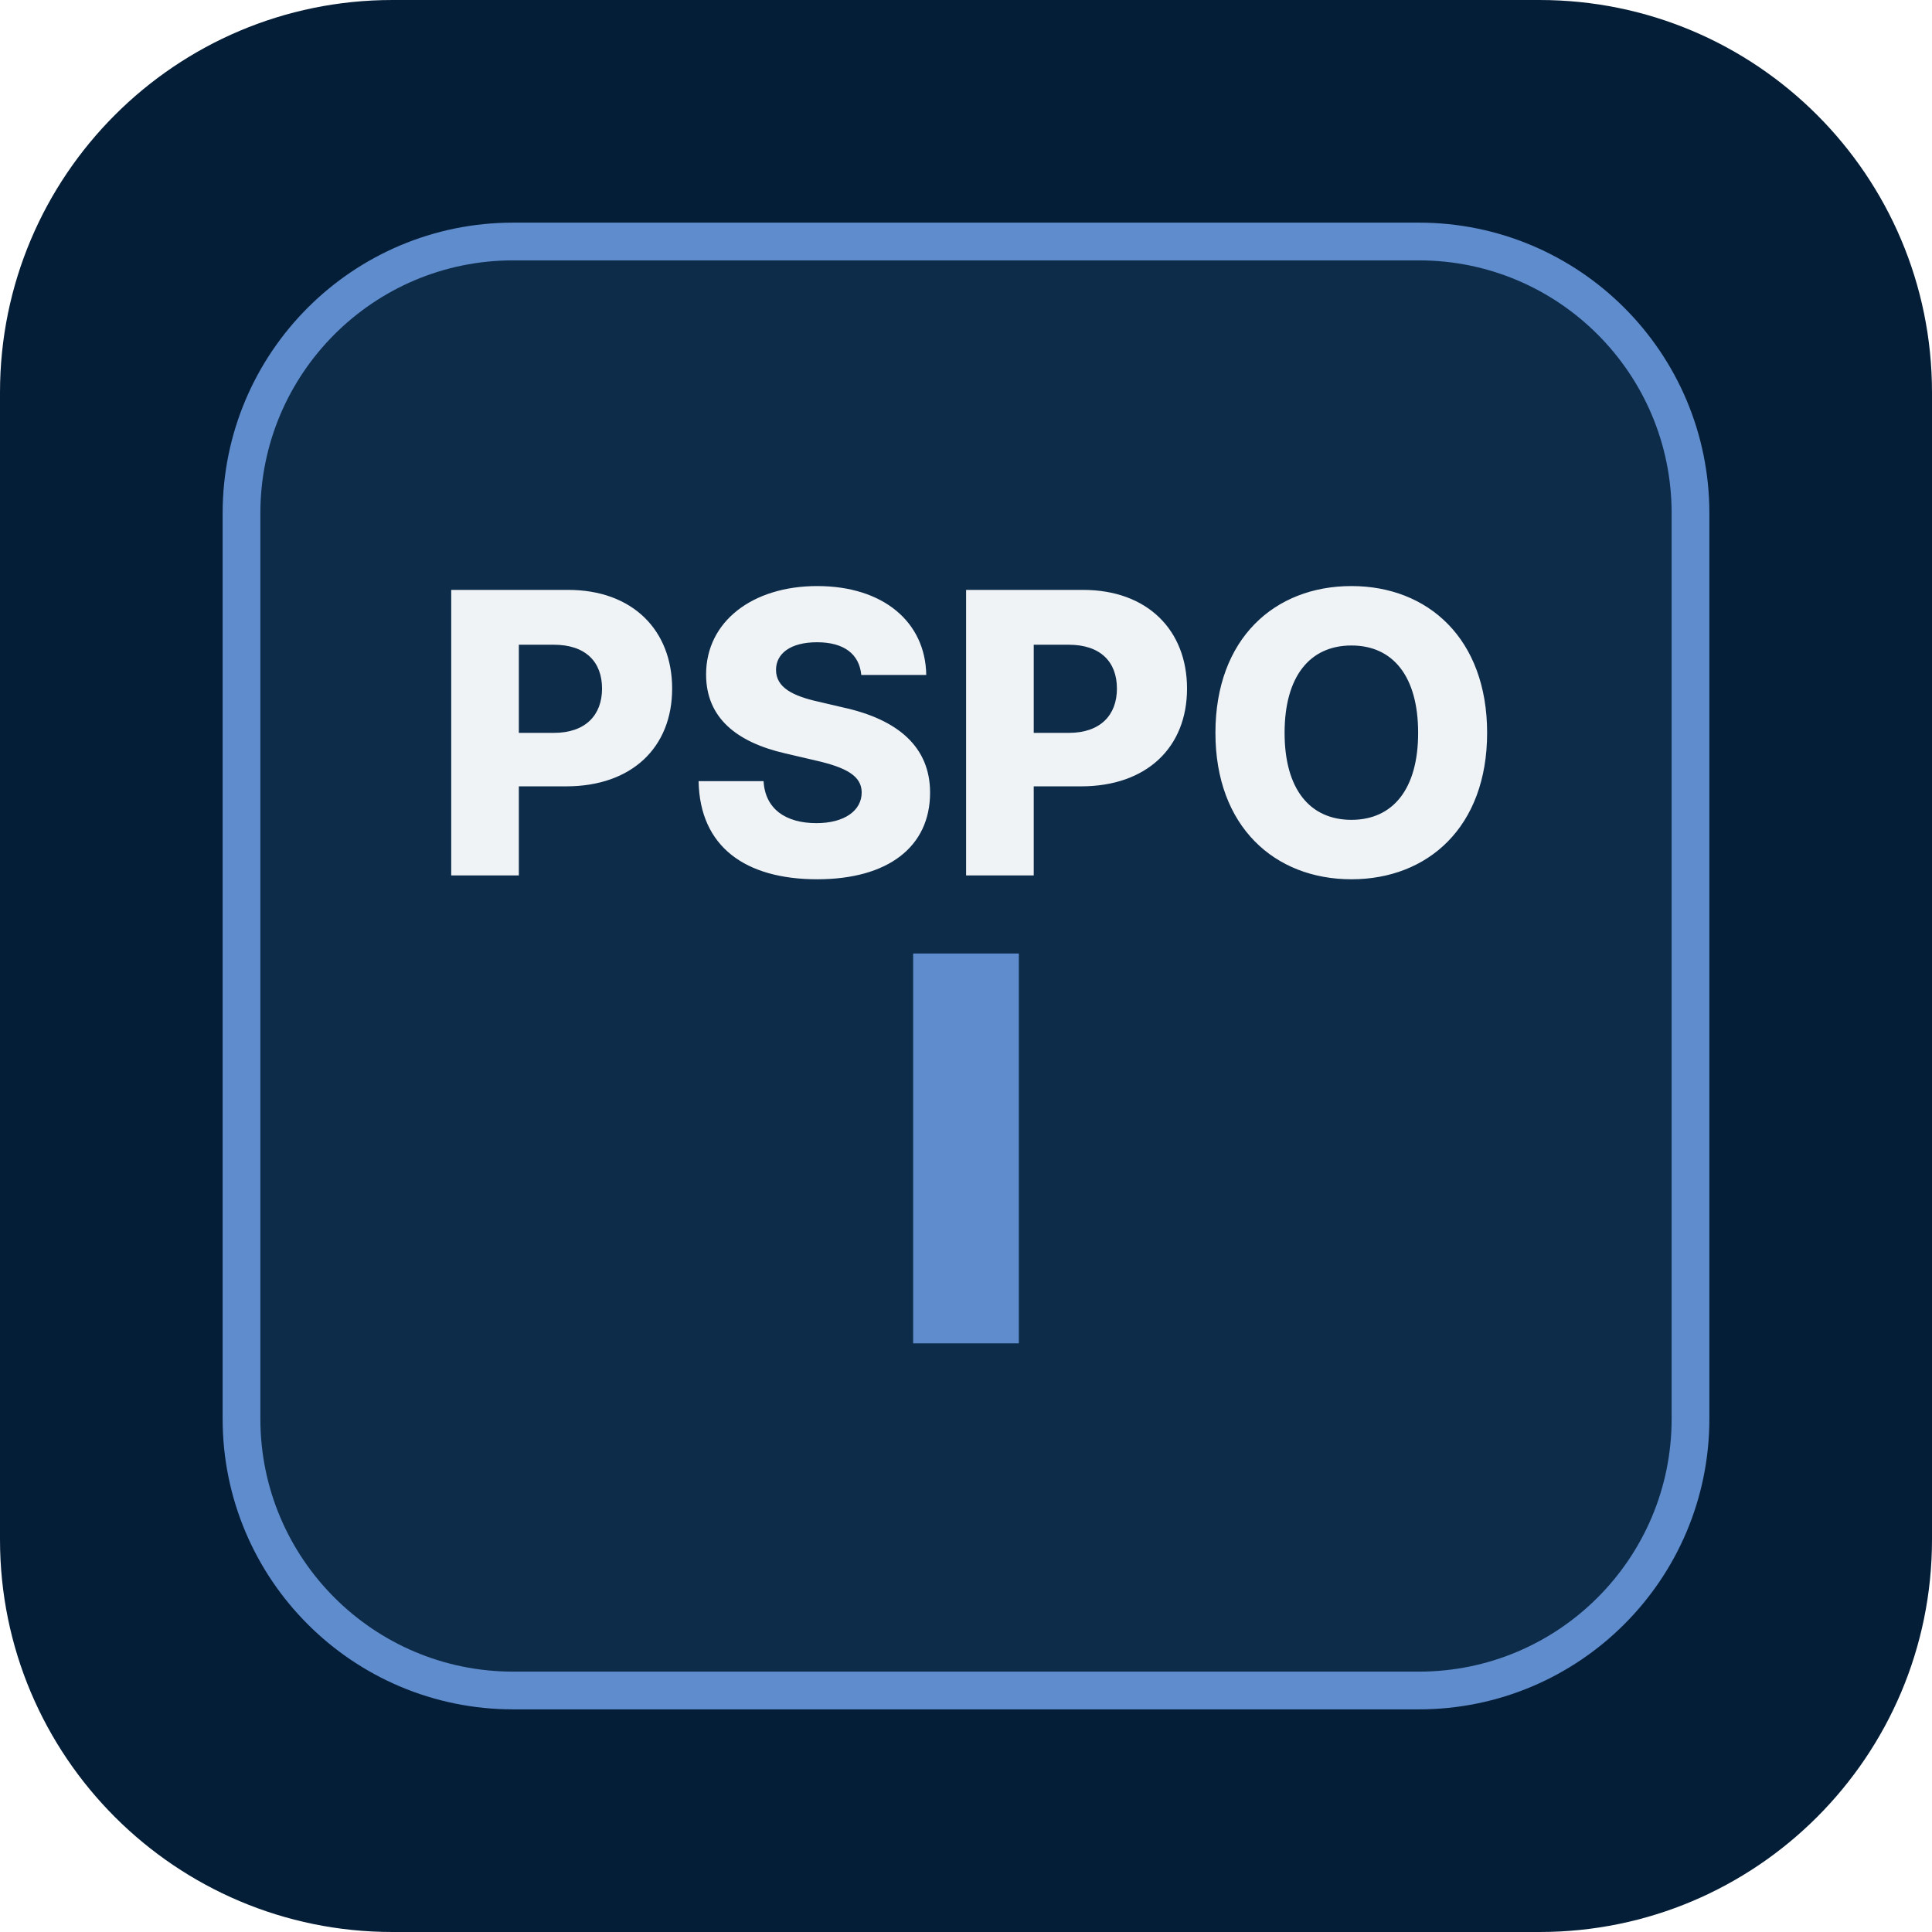
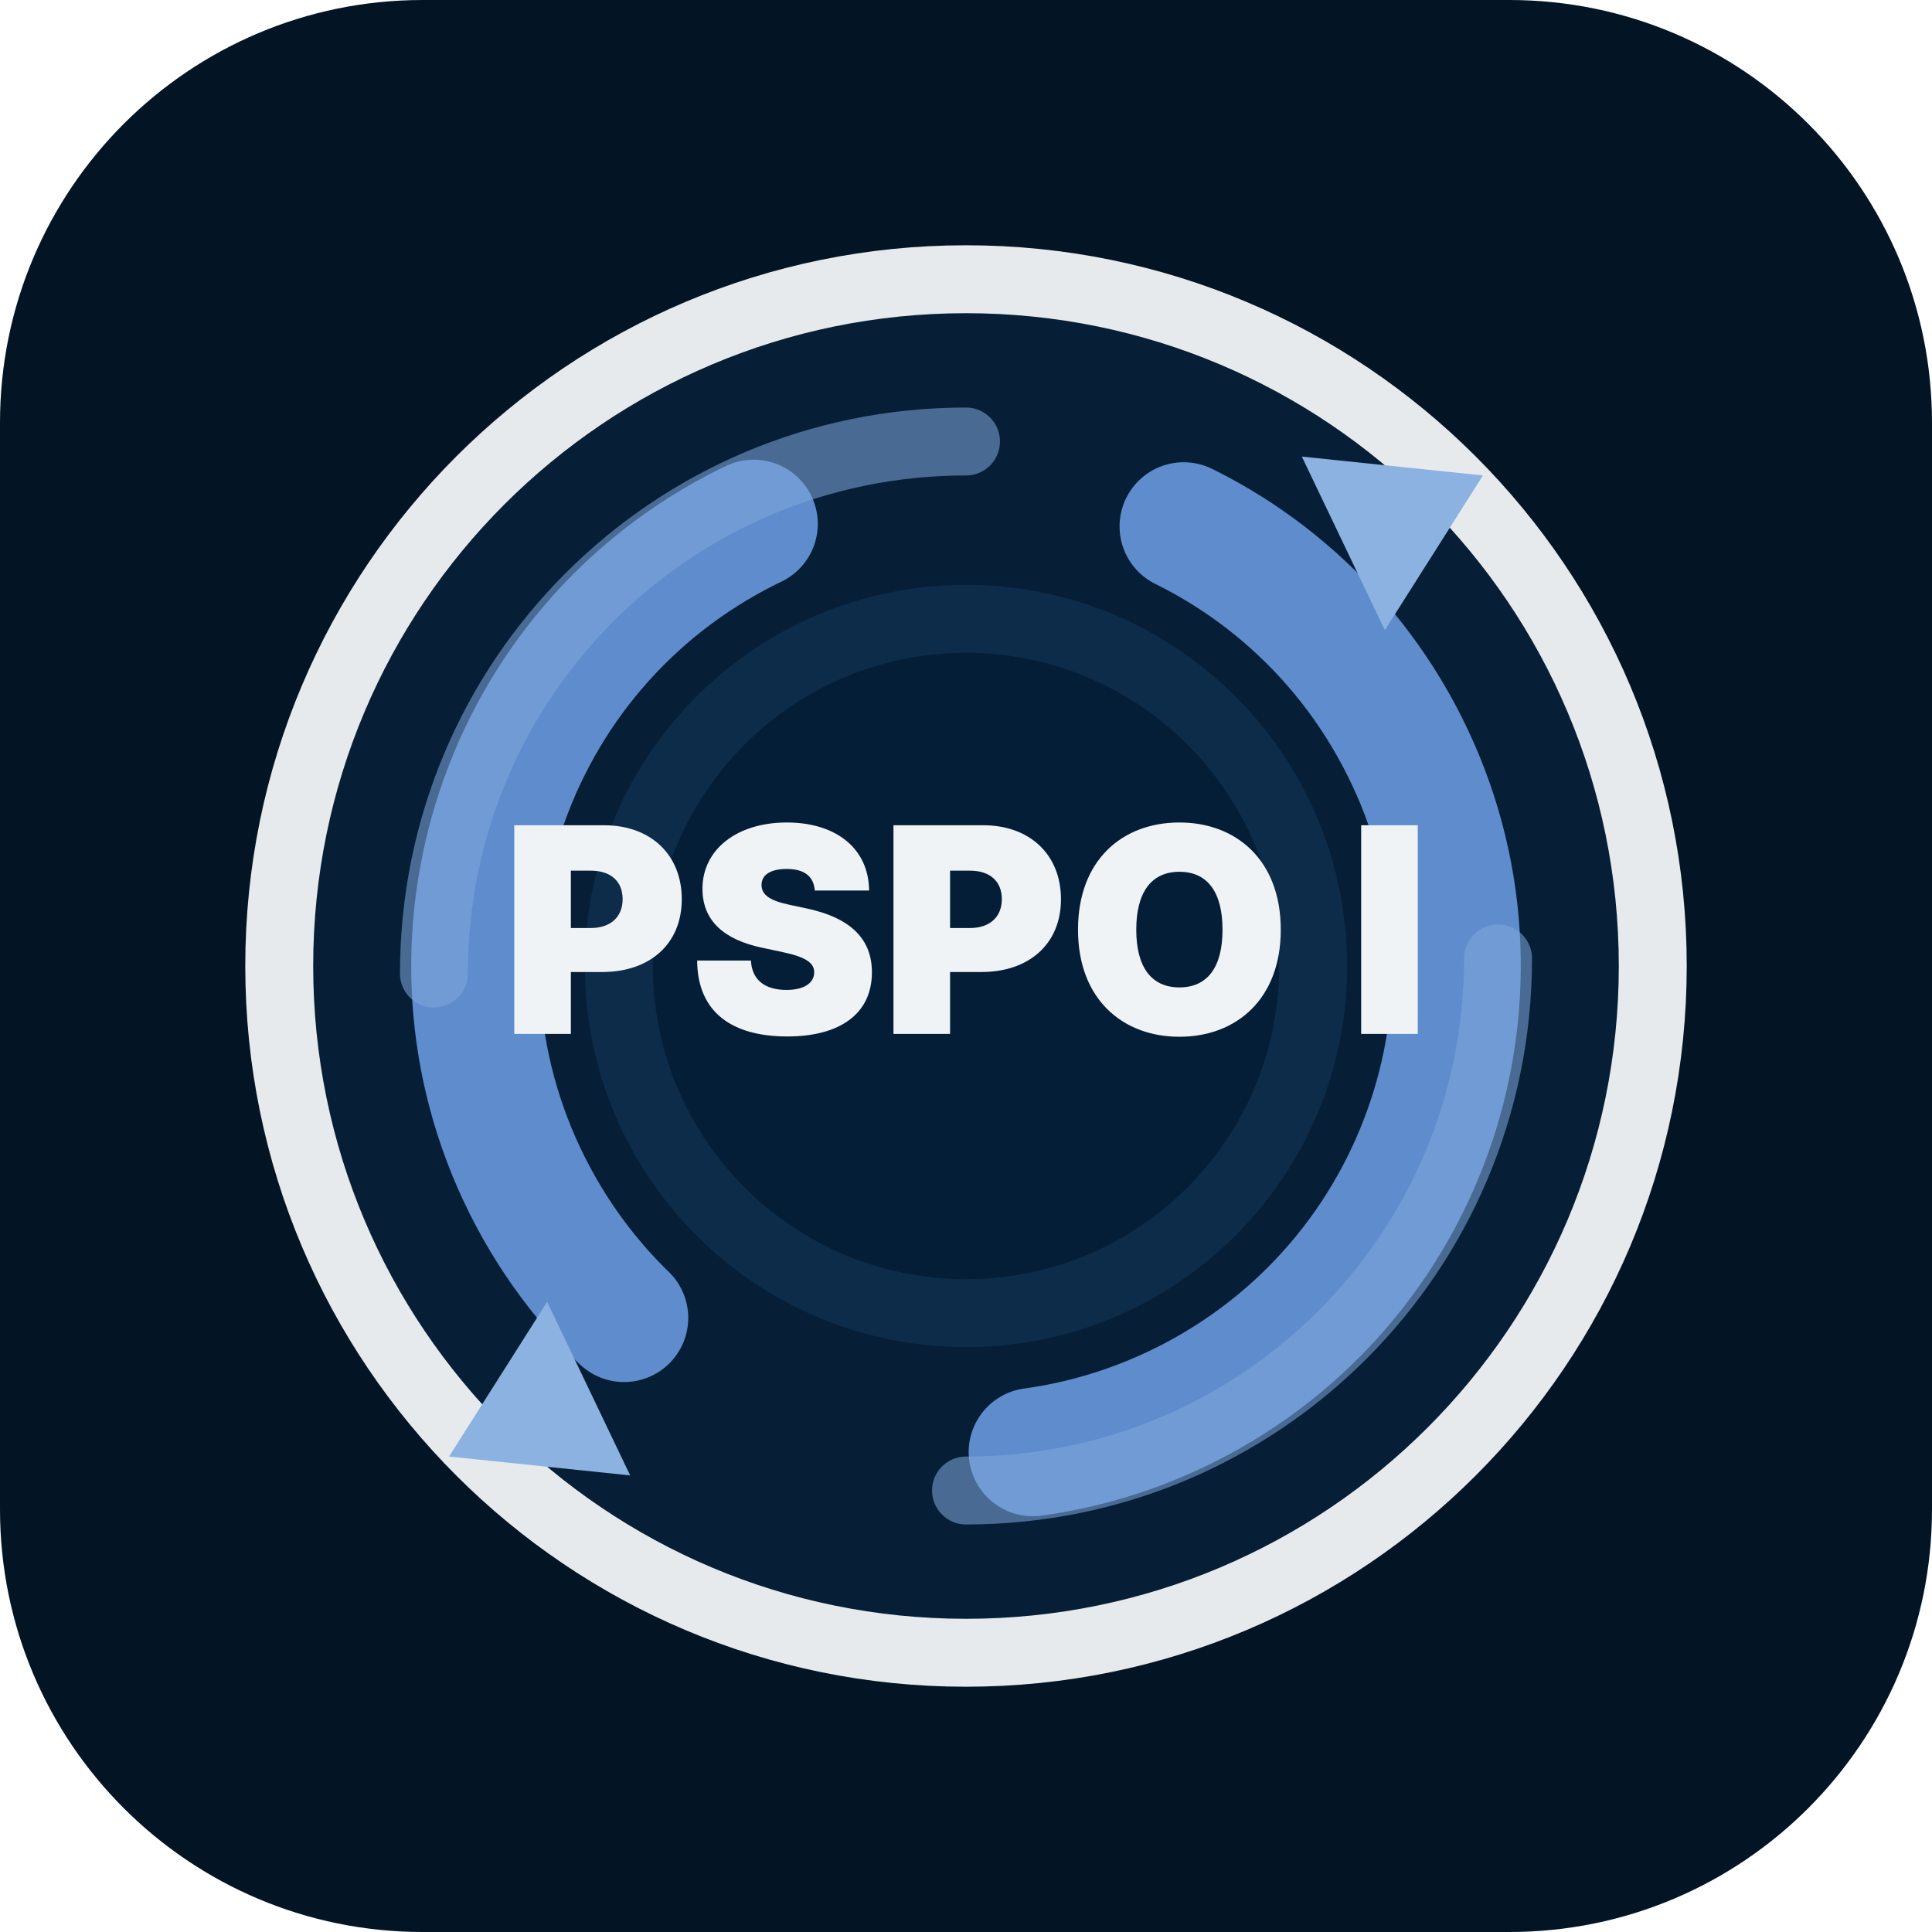
<svg xmlns="http://www.w3.org/2000/svg" viewBox="0 0 512 512" role="img" aria-label="PSPO I Practice Simulator">
-   <rect width="512" height="512" rx="104" fill="#051e37" />
-   <rect x="64" y="64" width="384" height="384" rx="72" fill="#0d2c4a" stroke="#5f8ccc" stroke-width="10" />
-   <text x="256" y="232" text-anchor="middle" font-family="Inter, Arial, sans-serif" font-size="104" font-weight="800" fill="#f0f3f6">PSPO</text>
-   <text x="256" y="356" text-anchor="middle" font-family="Inter, Arial, sans-serif" font-size="142" font-weight="900" fill="#5f8ccc">I</text>
+   <rect width="512" height="512" rx="112" fill="#031525" />
+   <circle cx="256" cy="256" r="182" fill="#061f38" stroke="#f0f3f6" stroke-width="18" opacity=".96" />
+   <circle cx="256" cy="256" r="130" fill="none" stroke="#5f8ccc" stroke-width="34" stroke-linecap="round" stroke-dasharray="250 118" transform="rotate(-28 256 256)" />
+   <circle cx="256" cy="256" r="92" fill="#051e37" stroke="#0d2c4a" stroke-width="18" />
+   <path d="M345 121l48 5-26 41z" fill="#8cb2e2" />
+   <path d="M167 391l-48-5 26-41z" fill="#8cb2e2" />
+   <path d="M115 258c0-78 63-141 141-141" fill="none" stroke="#7fa7dc" stroke-width="18" stroke-linecap="round" opacity=".55" />
+   <path d="M397 254c0 78-63 141-141 141" fill="none" stroke="#7fa7dc" stroke-width="18" stroke-linecap="round" opacity=".55" />
+   <text x="256" y="274" text-anchor="middle" font-family="Inter, Arial, sans-serif" font-size="76" font-weight="900" fill="#f0f3f6">PSPO I</text>
</svg>
